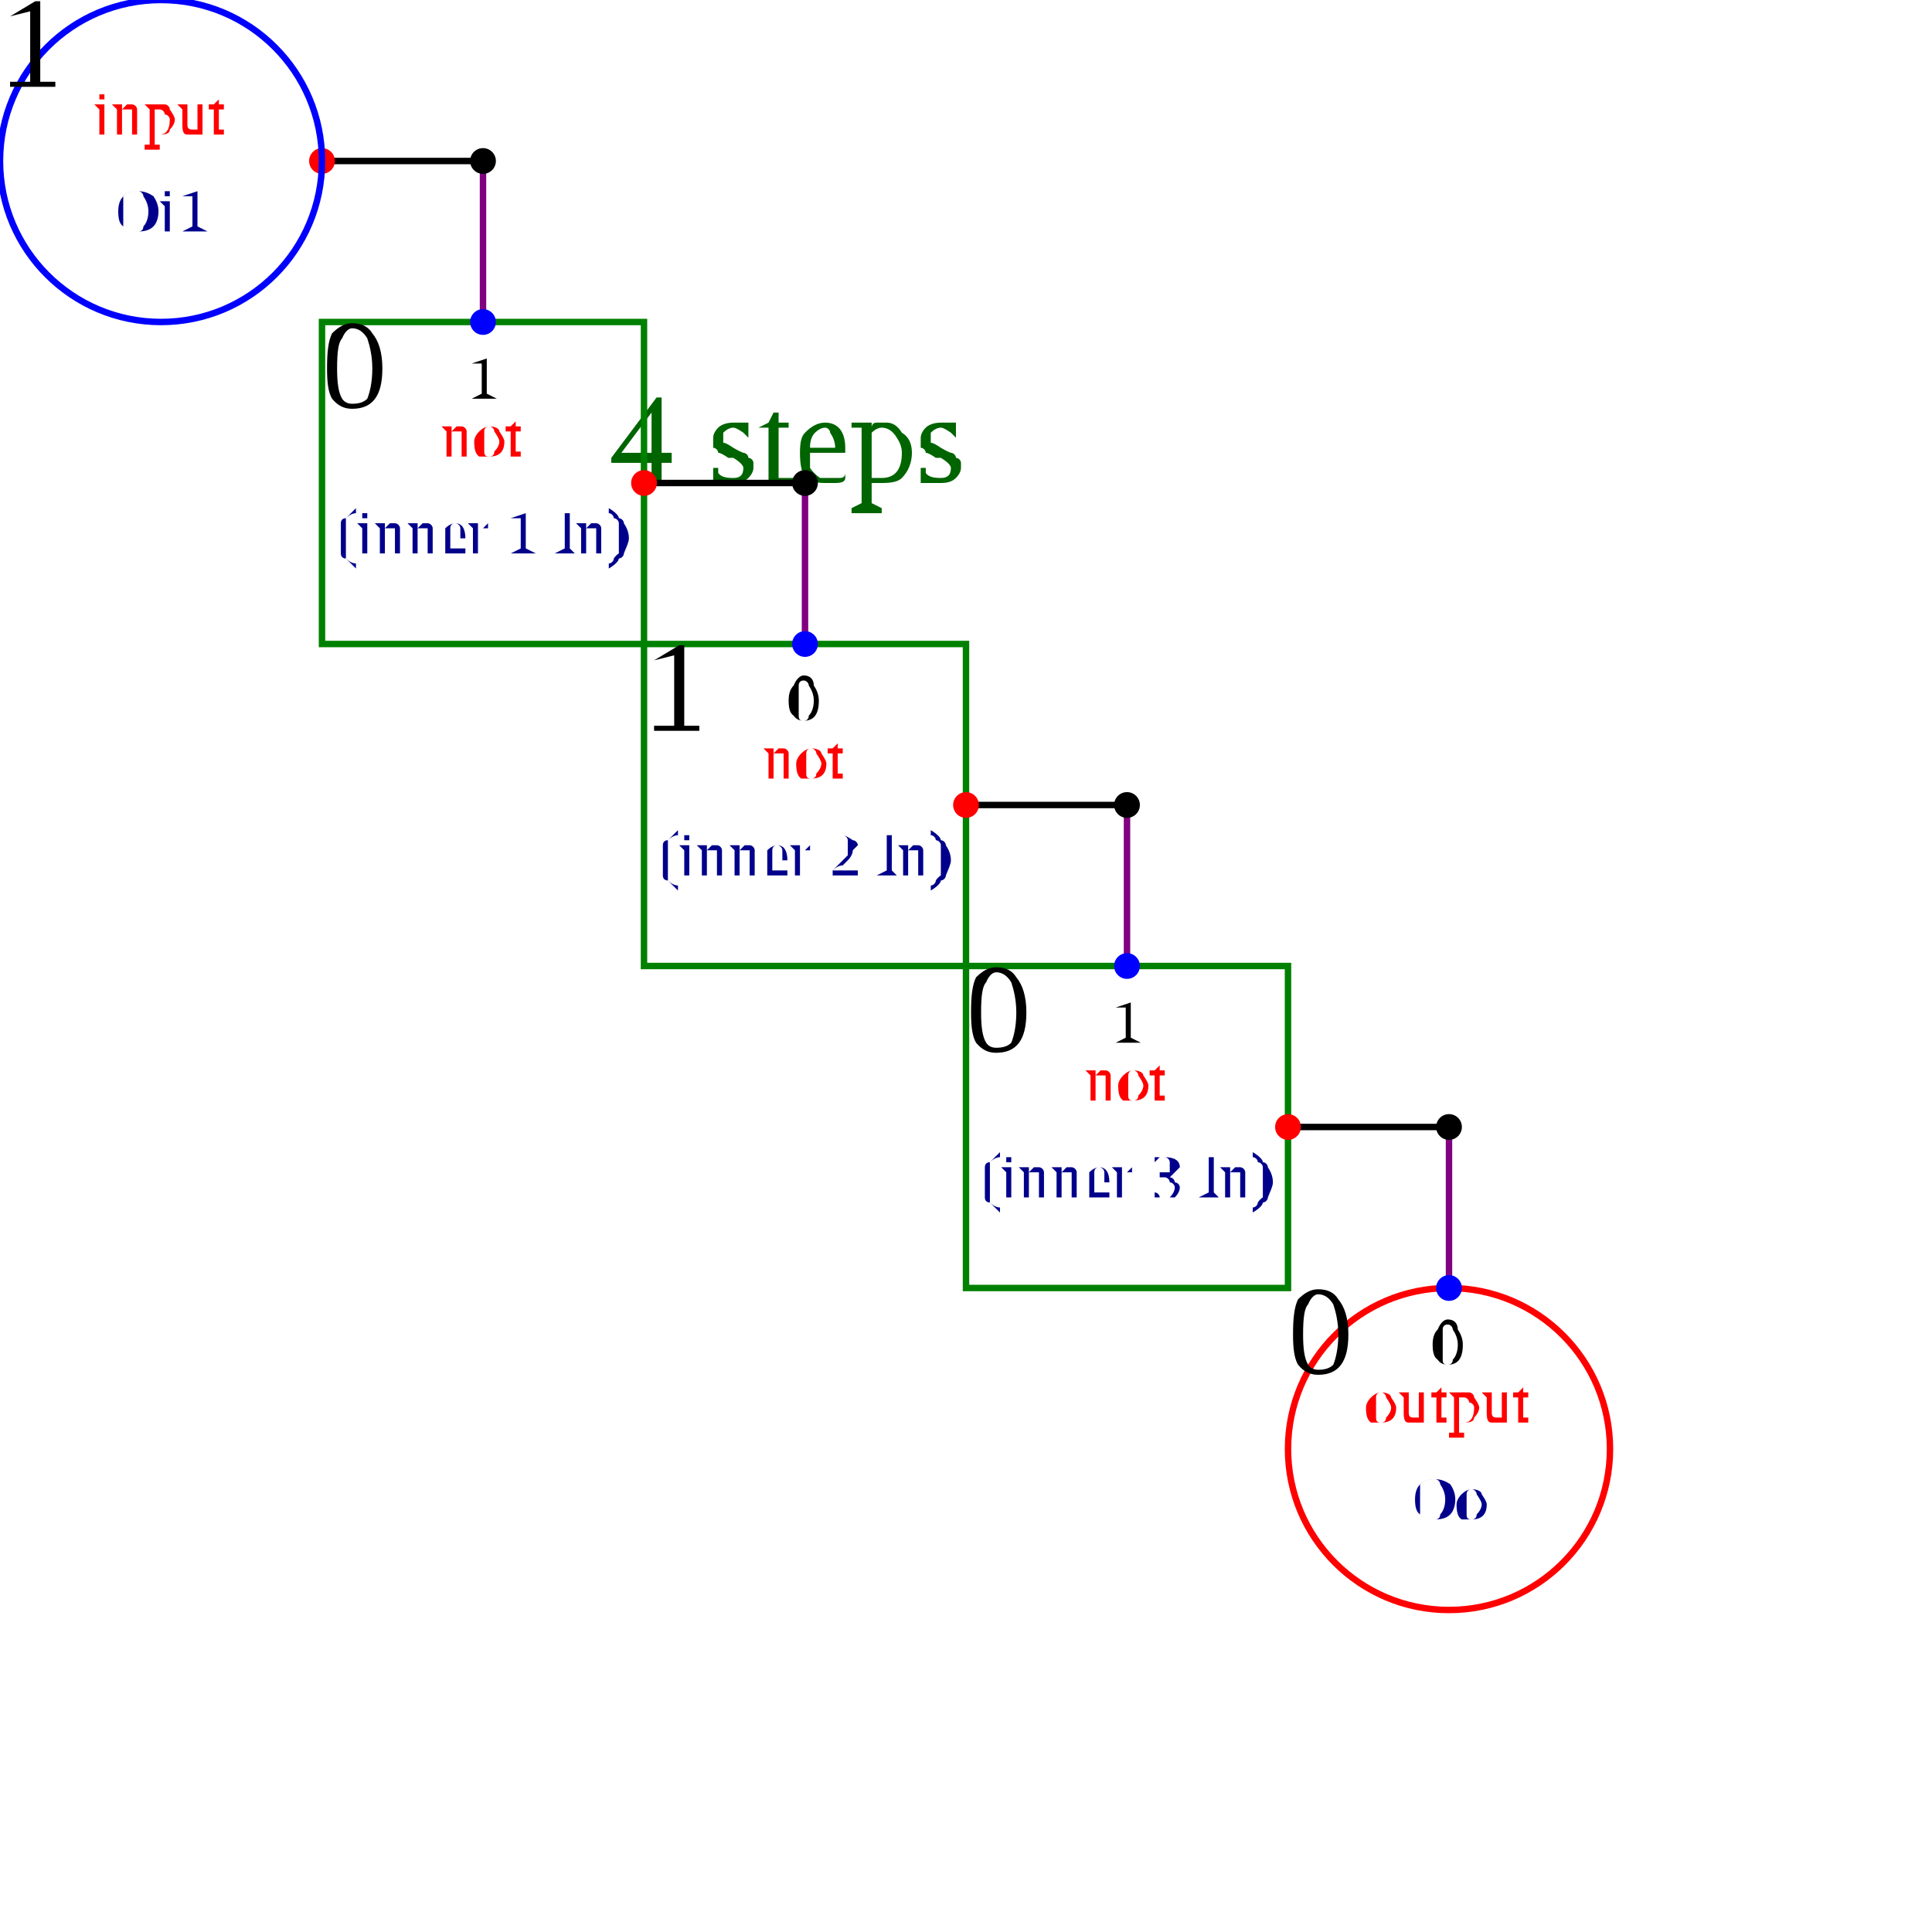
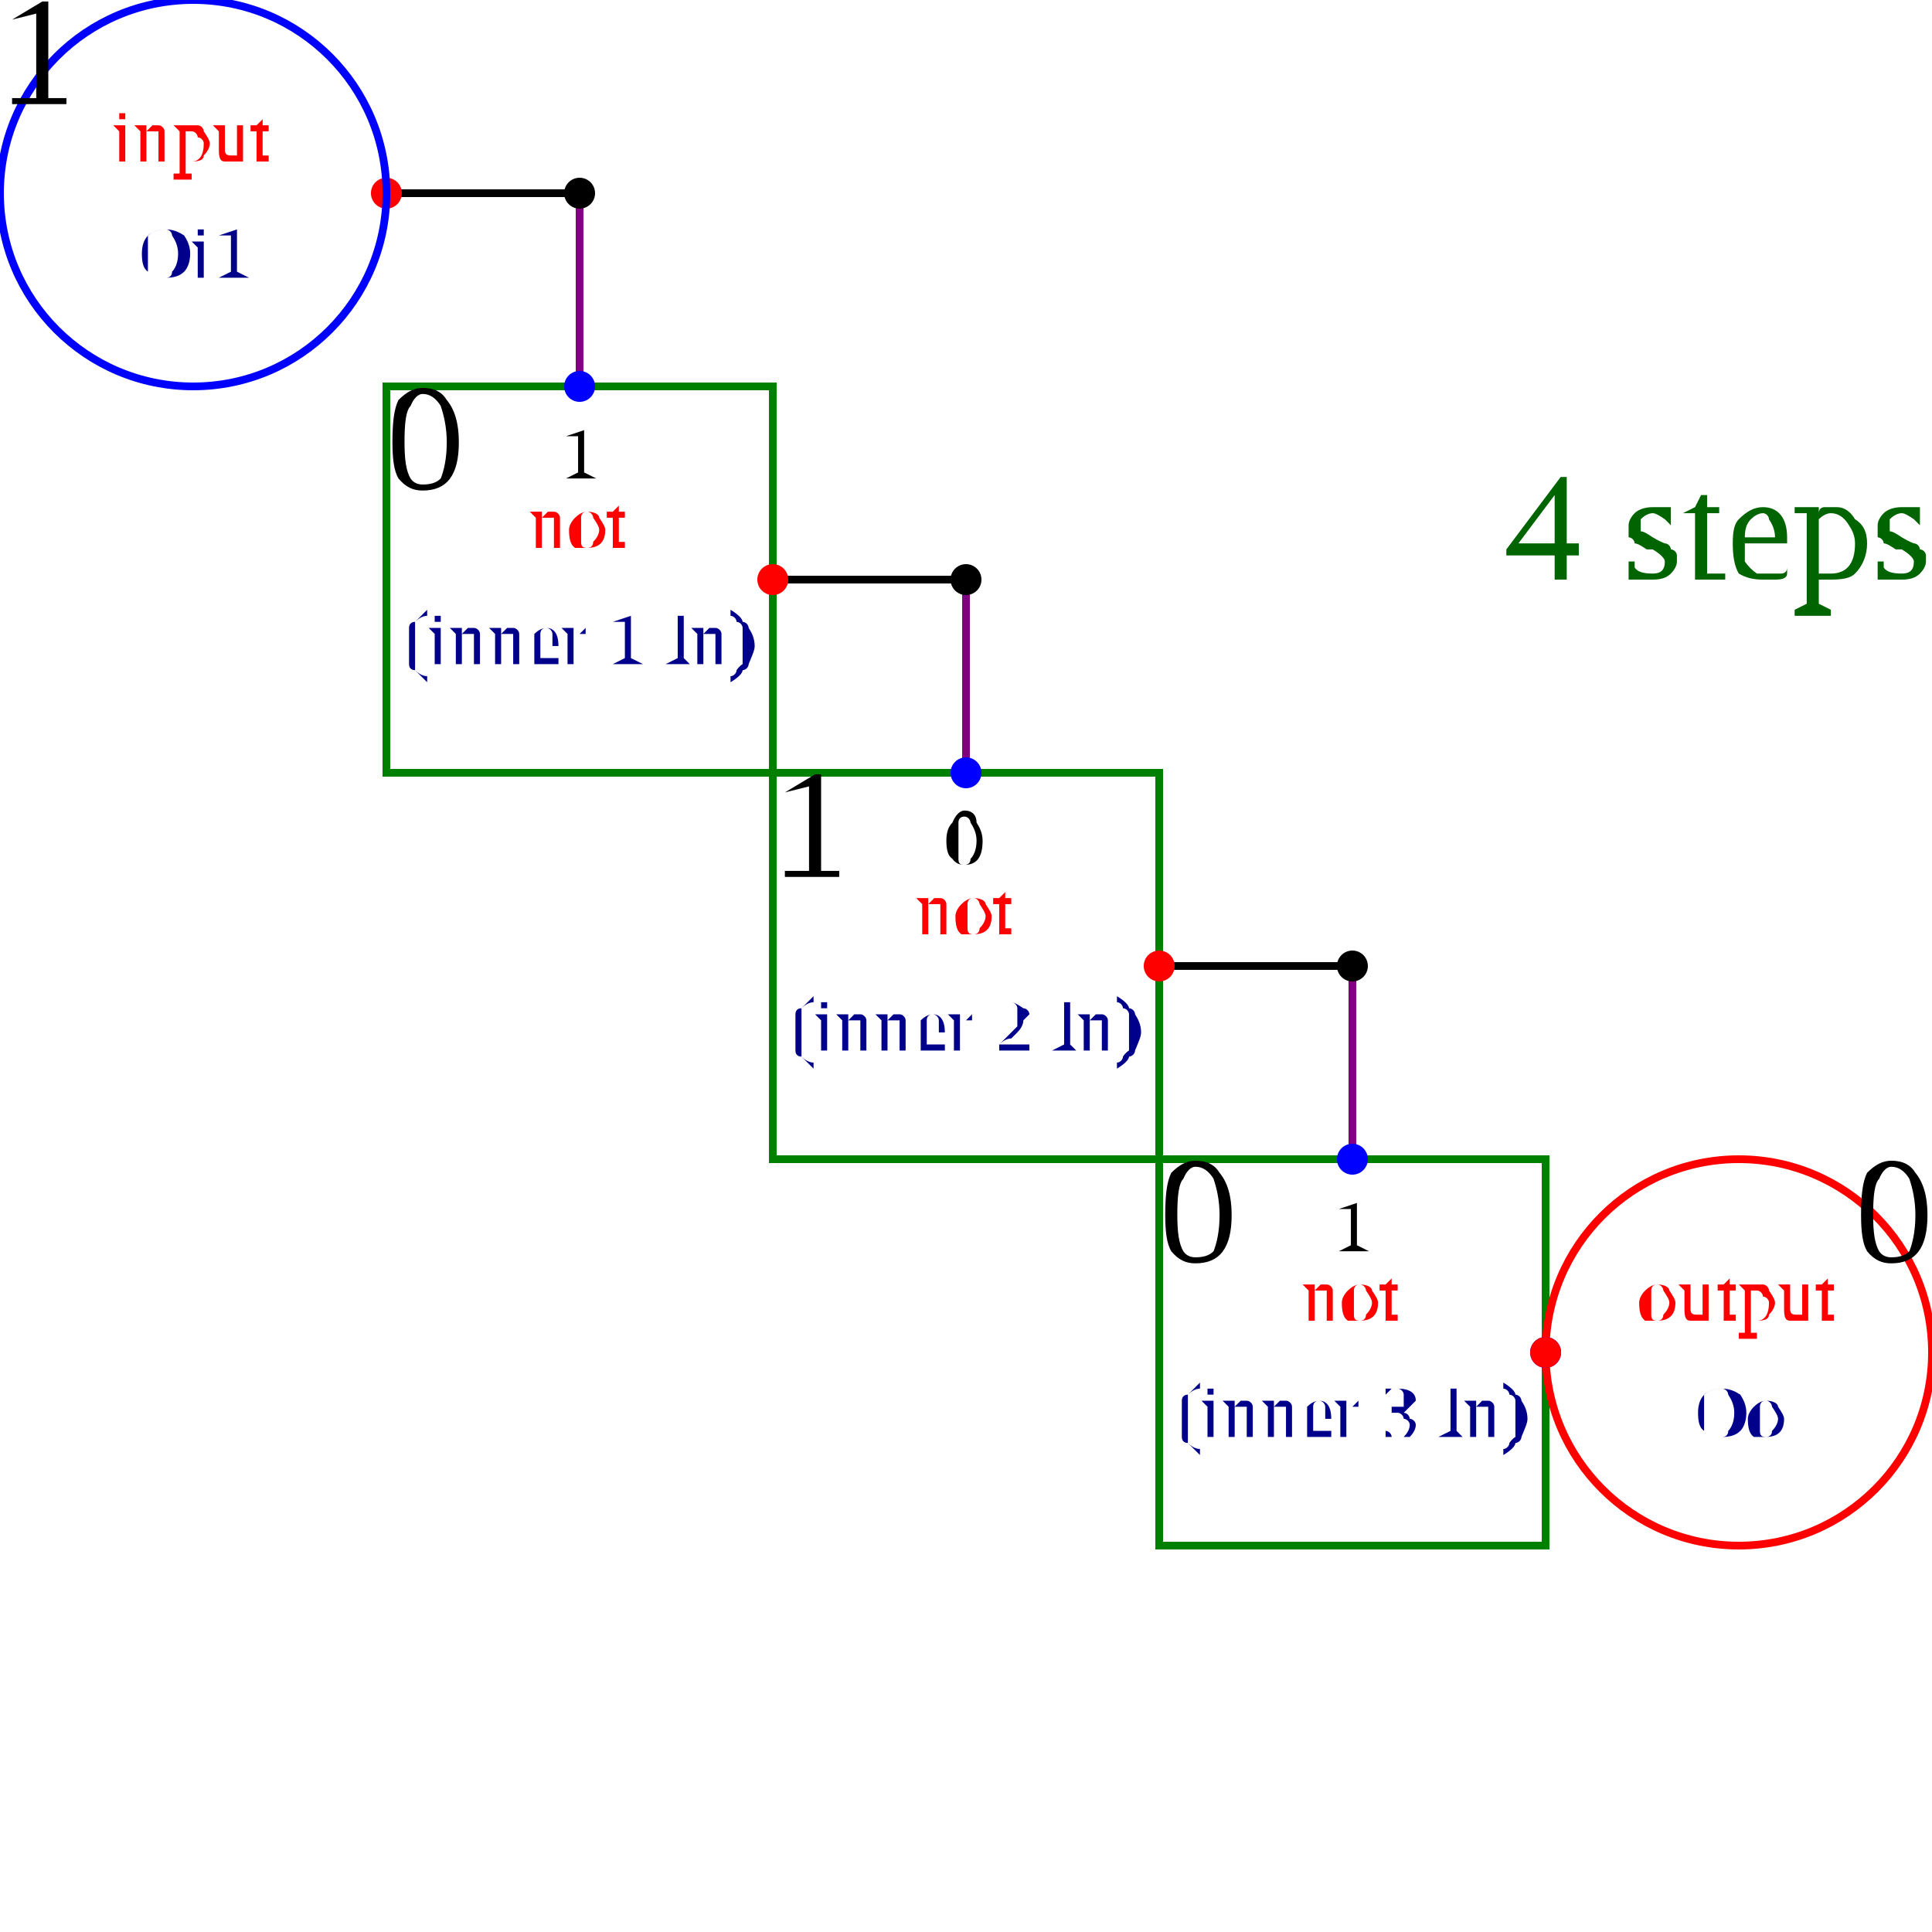
- <svg xmlns="http://www.w3.org/2000/svg" height="100%" viewBox="0 0 6 6" width="100%">
-   <text fill="darkGreen" font-size="0.4" stroke-width="0.04" text-anchor="end" x="3" y="1.5">4 steps</text>
+ <svg xmlns="http://www.w3.org/2000/svg" height="100%" viewBox="0 0 5 5" width="100%">
+   <text fill="darkGreen" font-size="0.4" stroke-width="0.04" text-anchor="end" x="5" y="1.5">4 steps</text>
  <rect fill="transparent" font-size="0.2" height="1" stroke="green" stroke-width="0.02" width="1" x="1" y="1" />
  <text dominant-baseline="hanging" fill="black" font-size="0.4" stroke-width="0.04" text-anchor="start" x="1" y="1">0</text>
  <text dominant-baseline="auto" fill="red" font-size="0.2" stroke-width="0.02" text-anchor="middle" x="1.5" y="1.417">not</text>
  <text dominant-baseline="hanging" fill="darkblue" font-size="0.2" stroke-width="0.02" text-anchor="middle" x="1.5" y="1.583">(inner 1 In)</text>
  <line font-size="0.2" stroke="black" stroke-width="0.02" x1="1" x2="1.5" y1="0.5" y2="0.5" />
  <line font-size="0.2" stroke="purple" stroke-width="0.02" x1="1.5" x2="1.5" y1="0.5" y2="1" />
  <circle cx="1.5" cy="0.5" fill="black" font-size="0.2" r="0.04" stroke-width="0.02" />
  <circle cx="1.5" cy="1" fill="blue" font-size="0.2" r="0.04" stroke-width="0.02" />
  <circle cx="1" cy="0.5" fill="red" font-size="0.2" r="0.04" stroke-width="0.02" />
  <text dominant-baseline="hanging" fill="black" font-size="0.2" stroke-width="0.02" text-anchor="middle" x="1.5" y="1.1">1</text>
  <rect fill="transparent" font-size="0.2" height="1" stroke="green" stroke-width="0.02" width="1" x="2" y="2" />
  <text dominant-baseline="hanging" fill="black" font-size="0.4" stroke-width="0.04" text-anchor="start" x="2" y="2">1</text>
  <text dominant-baseline="auto" fill="red" font-size="0.2" stroke-width="0.02" text-anchor="middle" x="2.5" y="2.417">not</text>
  <text dominant-baseline="hanging" fill="darkblue" font-size="0.2" stroke-width="0.02" text-anchor="middle" x="2.5" y="2.583">(inner 2 In)</text>
  <line font-size="0.2" stroke="black" stroke-width="0.02" x1="2" x2="2.5" y1="1.5" y2="1.5" />
  <line font-size="0.2" stroke="purple" stroke-width="0.02" x1="2.5" x2="2.5" y1="1.5" y2="2" />
  <circle cx="2.5" cy="1.5" fill="black" font-size="0.2" r="0.04" stroke-width="0.02" />
  <circle cx="2.5" cy="2" fill="blue" font-size="0.2" r="0.04" stroke-width="0.02" />
  <circle cx="2" cy="1.5" fill="red" font-size="0.2" r="0.04" stroke-width="0.02" />
  <text dominant-baseline="hanging" fill="black" font-size="0.2" stroke-width="0.02" text-anchor="middle" x="2.5" y="2.1">0</text>
  <rect fill="transparent" font-size="0.2" height="1" stroke="green" stroke-width="0.02" width="1" x="3" y="3" />
  <text dominant-baseline="hanging" fill="black" font-size="0.4" stroke-width="0.04" text-anchor="start" x="3" y="3">0</text>
  <text dominant-baseline="auto" fill="red" font-size="0.2" stroke-width="0.02" text-anchor="middle" x="3.5" y="3.417">not</text>
  <text dominant-baseline="hanging" fill="darkblue" font-size="0.2" stroke-width="0.02" text-anchor="middle" x="3.5" y="3.583">(inner 3 In)</text>
  <line font-size="0.2" stroke="black" stroke-width="0.02" x1="3" x2="3.5" y1="2.5" y2="2.5" />
  <line font-size="0.2" stroke="purple" stroke-width="0.02" x1="3.5" x2="3.5" y1="2.5" y2="3" />
  <circle cx="3.5" cy="2.5" fill="black" font-size="0.2" r="0.04" stroke-width="0.02" />
  <circle cx="3.5" cy="3" fill="blue" font-size="0.2" r="0.04" stroke-width="0.02" />
  <circle cx="3" cy="2.5" fill="red" font-size="0.2" r="0.04" stroke-width="0.02" />
  <text dominant-baseline="hanging" fill="black" font-size="0.2" stroke-width="0.02" text-anchor="middle" x="3.5" y="3.1">1</text>
  <circle cx="0.5" cy="0.5" fill="transparent" font-size="0.2" r="0.5" stroke="blue" stroke-width="0.02" />
  <text dominant-baseline="hanging" fill="black" font-size="0.4" stroke-width="0.04" text-anchor="start" x="0" y="0">1</text>
  <text dominant-baseline="auto" fill="red" font-size="0.2" stroke-width="0.02" text-anchor="middle" x="0.5" y="0.417">input</text>
  <text dominant-baseline="hanging" fill="darkblue" font-size="0.2" stroke-width="0.02" text-anchor="middle" x="0.5" y="0.583">Oi1</text>
-   <circle cx="4.5" cy="4.5" fill="transparent" font-size="0.2" r="0.5" stroke="red" stroke-width="0.02" />
-   <text dominant-baseline="hanging" fill="black" font-size="0.4" stroke-width="0.04" text-anchor="start" x="4" y="4">0</text>
-   <text dominant-baseline="auto" fill="red" font-size="0.2" stroke-width="0.02" text-anchor="middle" x="4.5" y="4.417">output</text>
-   <text dominant-baseline="hanging" fill="darkblue" font-size="0.2" stroke-width="0.02" text-anchor="middle" x="4.5" y="4.583">Oo</text>
-   <line font-size="0.2" stroke="black" stroke-width="0.02" x1="4" x2="4.5" y1="3.5" y2="3.5" />
-   <line font-size="0.2" stroke="purple" stroke-width="0.02" x1="4.5" x2="4.5" y1="3.5" y2="4" />
-   <circle cx="4.5" cy="3.5" fill="black" font-size="0.2" r="0.04" stroke-width="0.02" />
-   <circle cx="4.5" cy="4" fill="blue" font-size="0.2" r="0.04" stroke-width="0.02" />
+   <circle cx="4.5" cy="3.5" fill="transparent" font-size="0.2" r="0.5" stroke="red" stroke-width="0.02" />
+   <text dominant-baseline="hanging" fill="black" font-size="0.4" stroke-width="0.04" text-anchor="end" x="5" y="3">0</text>
+   <text dominant-baseline="auto" fill="red" font-size="0.2" stroke-width="0.02" text-anchor="middle" x="4.5" y="3.417">output</text>
+   <text dominant-baseline="hanging" fill="darkblue" font-size="0.2" stroke-width="0.02" text-anchor="middle" x="4.5" y="3.583">Oo</text>
+   <line font-size="0.2" stroke="black" stroke-width="0.02" x1="4" x2="4" y1="3.5" y2="3.5" />
+   <circle cx="4" cy="3.5" fill="blue" font-size="0.2" r="0.04" stroke-width="0.02" />
  <circle cx="4" cy="3.5" fill="red" font-size="0.2" r="0.04" stroke-width="0.02" />
-   <text dominant-baseline="hanging" fill="black" font-size="0.2" stroke-width="0.02" text-anchor="middle" x="4.5" y="4.1">0</text>
</svg>
